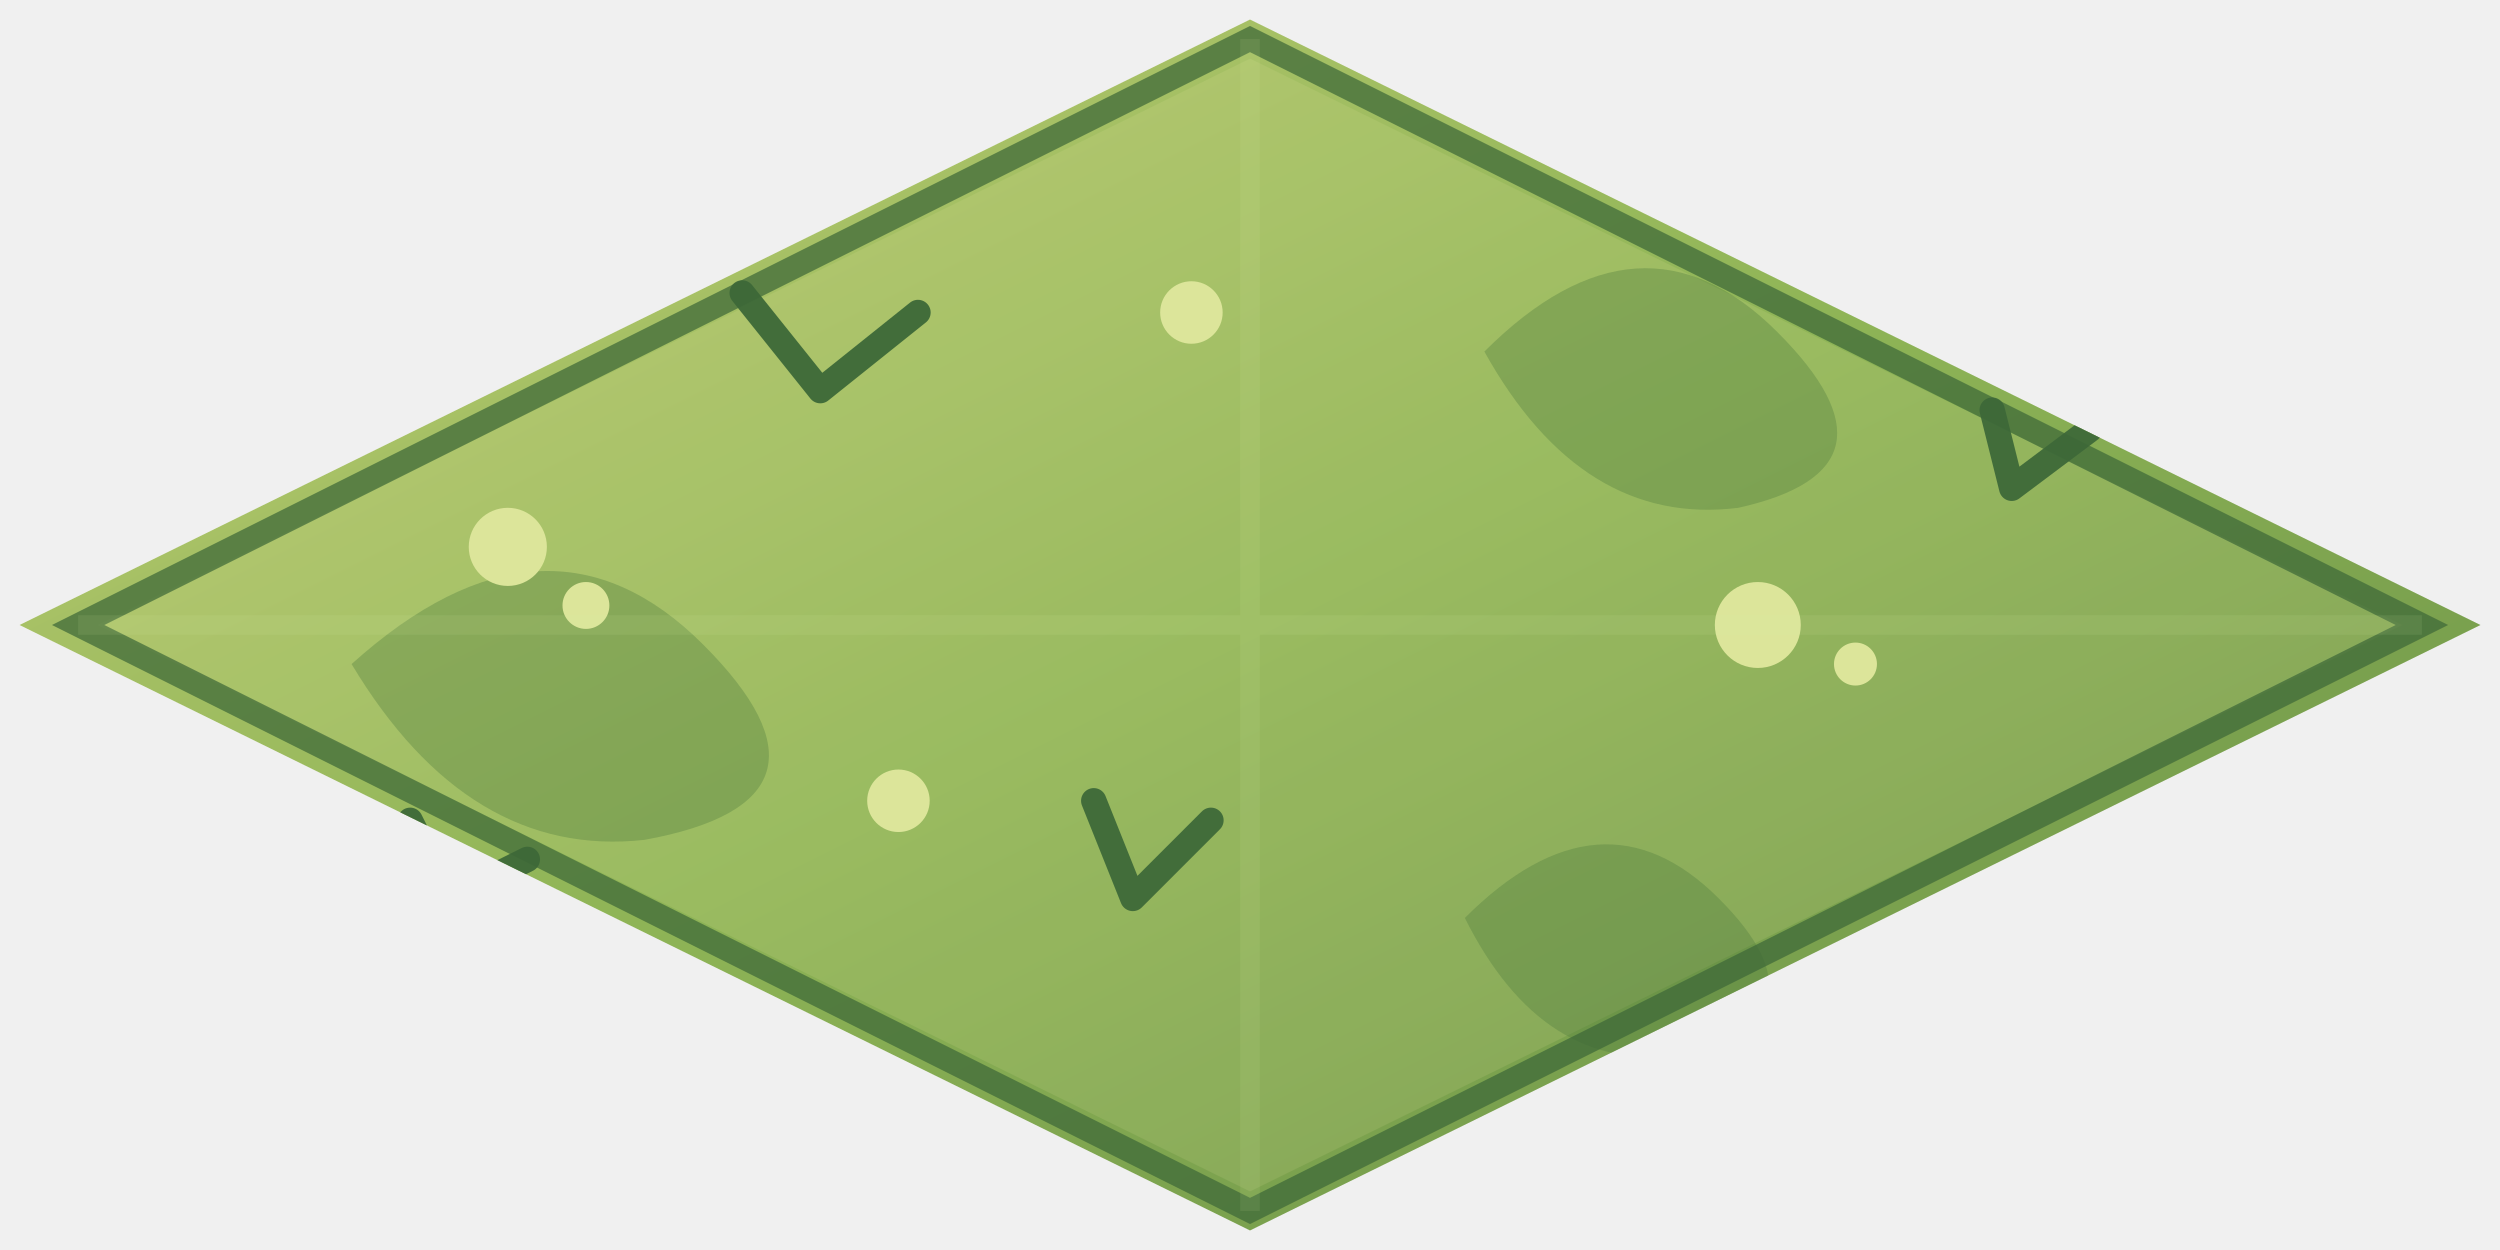
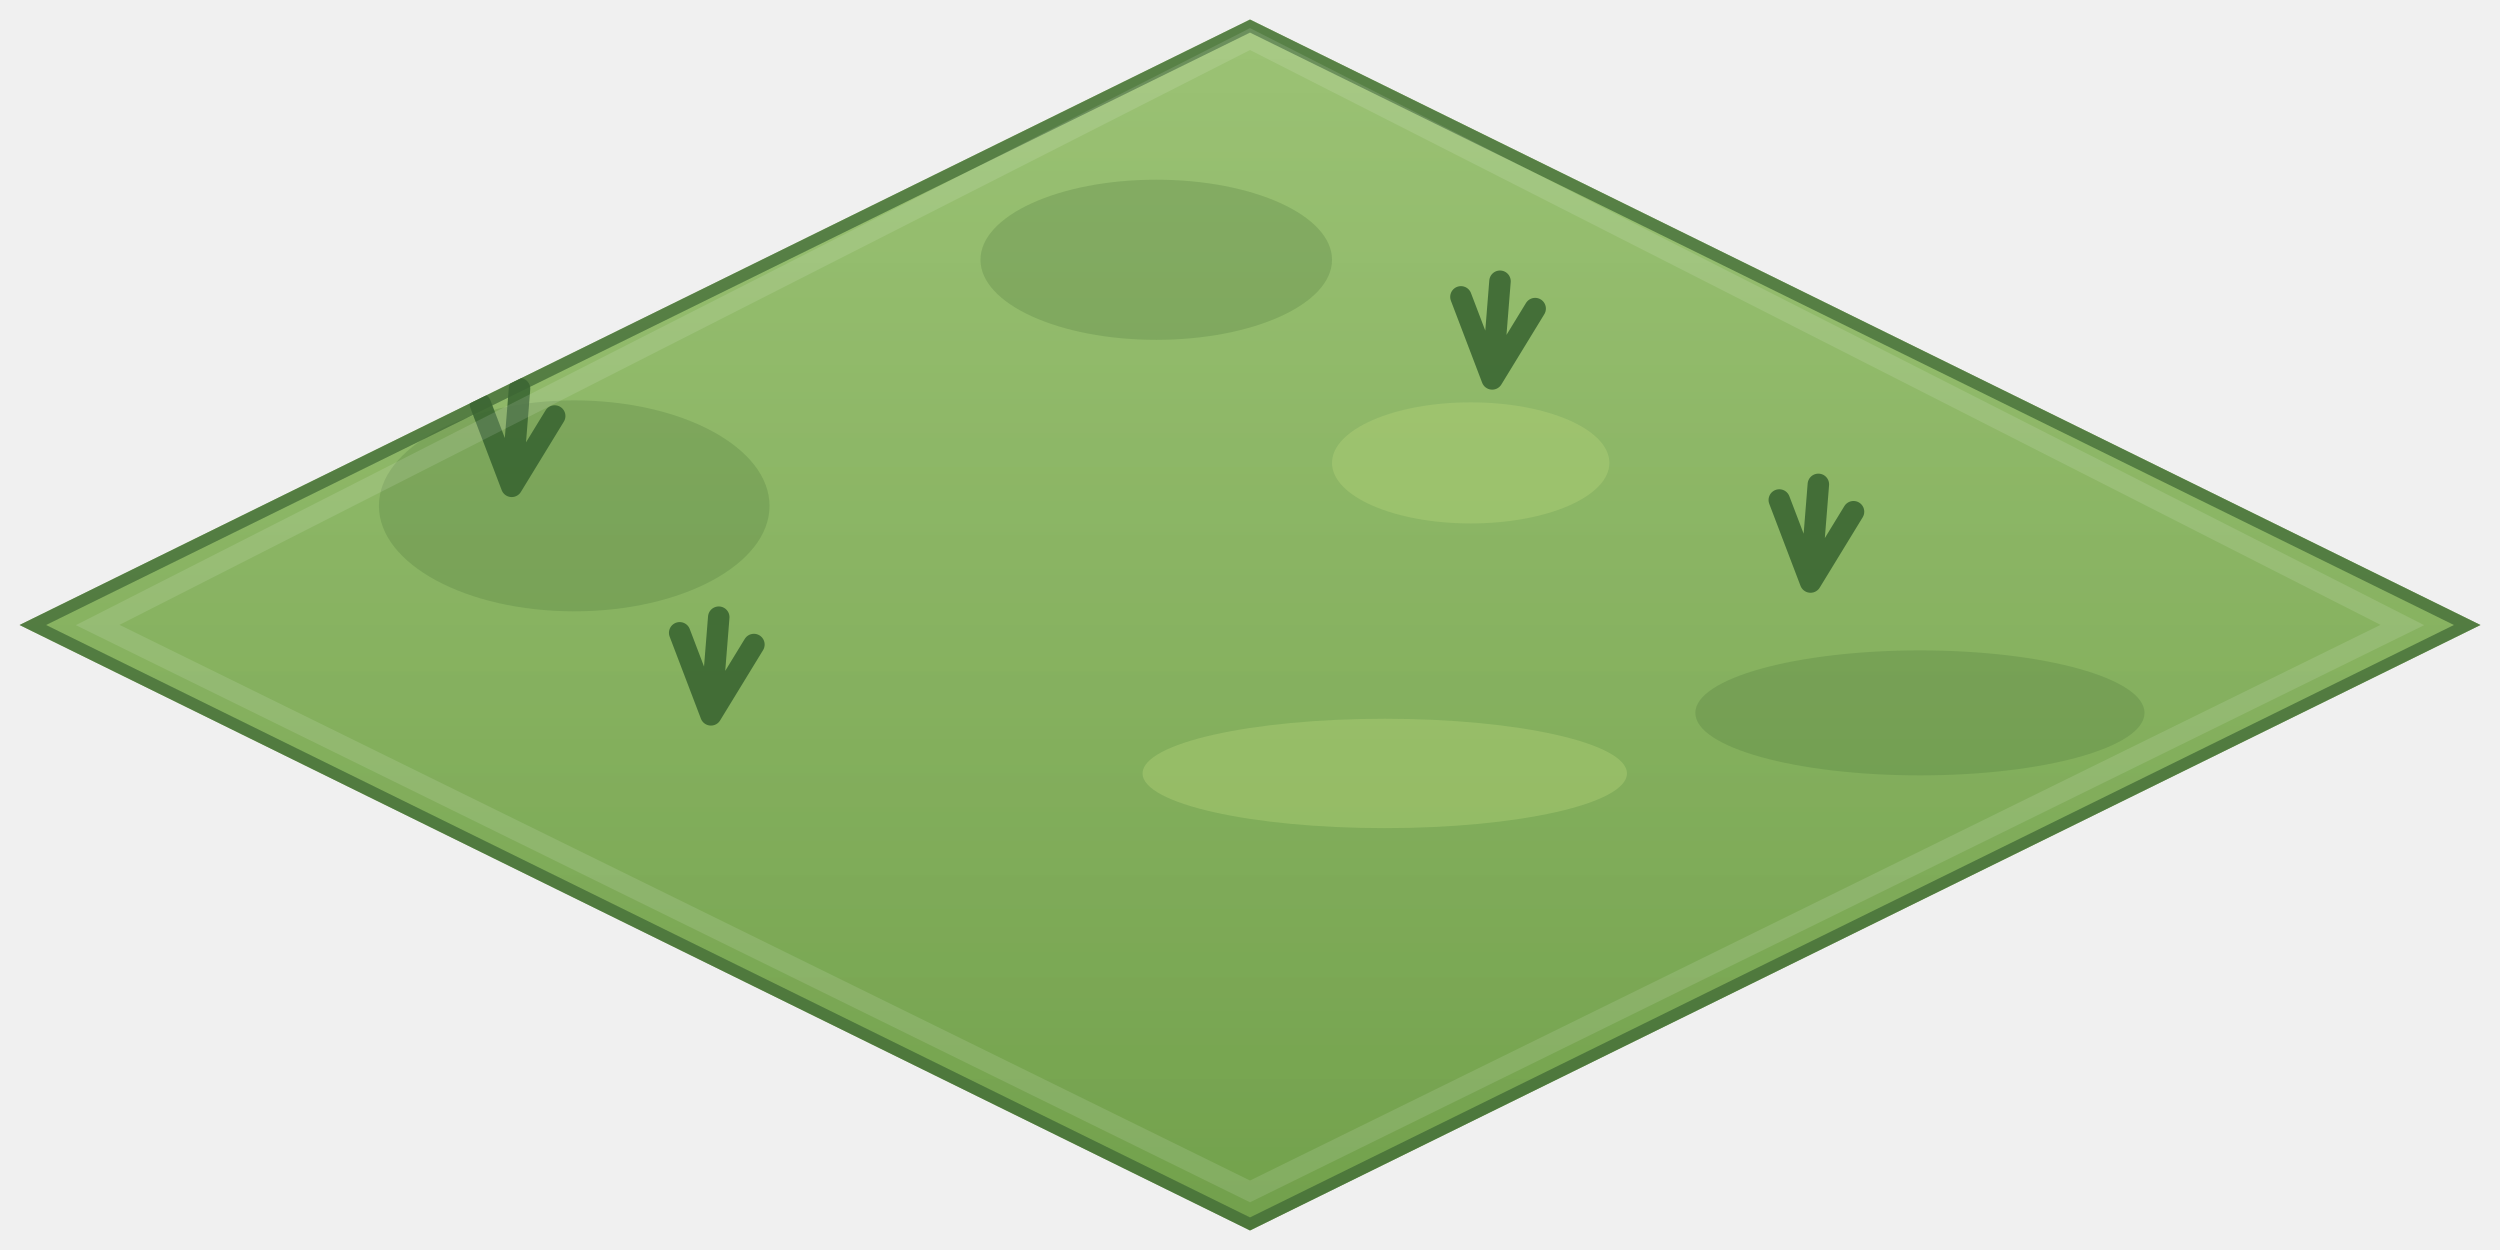
<svg xmlns="http://www.w3.org/2000/svg" width="128" height="64" viewBox="0 0 128 64">
  <defs>
    <clipPath id="d">
      <path d="M64 1 127 32 64 63 1 32Z" />
    </clipPath>
-     <linearGradient id="g" x1="0" y1="0" x2="1" y2="1">
-       <stop stop-color="#c1ce75" />
-       <stop offset=".5" stop-color="#8eb456" />
-       <stop offset="1" stop-color="#658c45" />
+     <linearGradient id="g" x1="0" y1="0" x2="0" y2="1">
+       <stop stop-color="#8cb95f" />
+       <stop offset="1" stop-color="#71a04b" />
+     </linearGradient>
+     <linearGradient id="lit" x1="0" y1="0" x2="0" y2="1">
+       <stop stop-color="#ffffff" stop-opacity=".14" />
+       <stop offset="1" stop-color="#ffffff" stop-opacity="0" />
    </linearGradient>
  </defs>
  <g clip-path="url(#d)">
    <rect width="128" height="64" fill="url(#g)" />
-     <path d="M5 32 64 3 123 32 64 61Z" fill="#e6e5a0" opacity=".13" />
-     <path d="M18 34q10-9 18-1t-3 10q-9 1-15-9M76 18q8-8 15-1t-2 9q-8 1-13-8M75 47q7-7 13-1t-2 8q-7 1-11-7" fill="#507c3e" opacity=".36" />
-     <g fill="#dce59a">
-       <circle cx="26" cy="28" r="2" />
-       <circle cx="30" cy="31" r="1.2" />
-       <circle cx="46" cy="41" r="1.6" />
-       <circle cx="90" cy="32" r="2.2" />
-       <circle cx="95" cy="34" r="1.1" />
-       <circle cx="61" cy="16" r="1.6" />
-     </g>
-     <g stroke="#426d3a" stroke-width="1.3" stroke-linecap="round" fill="none">
-       <path d="M42 20l-4-5m4 5 5-4M58 46l-2-5m2 5 4-4M103 25l-1-4m1 4 4-3M23 46l-2-4m2 4 4-2" />
-     </g>
-     <path d="M4 32 64 2 124 32 64 62Z" fill="none" stroke="#3e6838" stroke-opacity=".72" stroke-width="1.2" />
-     <path d="M64 2 64 62M4 32 124 32" stroke="#dbe8a2" stroke-opacity=".1" />
+     <path d="M0 32 64 1 128 32 64 63Z" fill="url(#lit)" />
+     <ellipse cx="59.2" cy="13.3" rx="9.0" ry="4.1" fill="#3f6b32" opacity=".22" />
+     <ellipse cx="29.4" cy="25.9" rx="10.0" ry="5.4" fill="#3f6b32" opacity=".22" />
+     <ellipse cx="98.3" cy="36.5" rx="11.5" ry="3.2" fill="#3f6b32" opacity=".22" />
+     <ellipse cx="75.3" cy="23.7" rx="7.1" ry="3.1" fill="#b6d47a" opacity=".38" />
+     <ellipse cx="70.9" cy="39.6" rx="12.4" ry="2.8" fill="#b6d47a" opacity=".38" />
+     <path d="M76.4 19.4 l-1.6 -4.2 M76.4 19.4 l.4 -5 M76.4 19.4 l2.2 -3.6" stroke="#36622f" stroke-width="1.1" fill="none" stroke-linecap="round" opacity=".85" />
+     <path d="M92.7 29.8 l-1.6 -4.2 M92.7 29.8 l.4 -5 M92.7 29.8 l2.2 -3.6" stroke="#36622f" stroke-width="1.1" fill="none" stroke-linecap="round" opacity=".85" />
+     <path d="M36.4 36.6 l-1.6 -4.2 M36.4 36.6 l.4 -5 M36.4 36.6 l2.2 -3.6" stroke="#36622f" stroke-width="1.1" fill="none" stroke-linecap="round" opacity=".85" />
+     <path d="M26.2 24.9 l-1.6 -4.2 M26.2 24.9 l.4 -5 M26.2 24.9 l2.2 -3.6" stroke="#36622f" stroke-width="1.1" fill="none" stroke-linecap="round" opacity=".85" />
+     <path d="M64 1 127 32 64 63 1 32Z" fill="none" stroke="#3d6634" stroke-opacity=".7" stroke-width="1.2" />
+     <path d="M64 2 123 32 64 61 5 32Z" fill="none" stroke="#ffffff" stroke-opacity=".12" />
  </g>
</svg>
